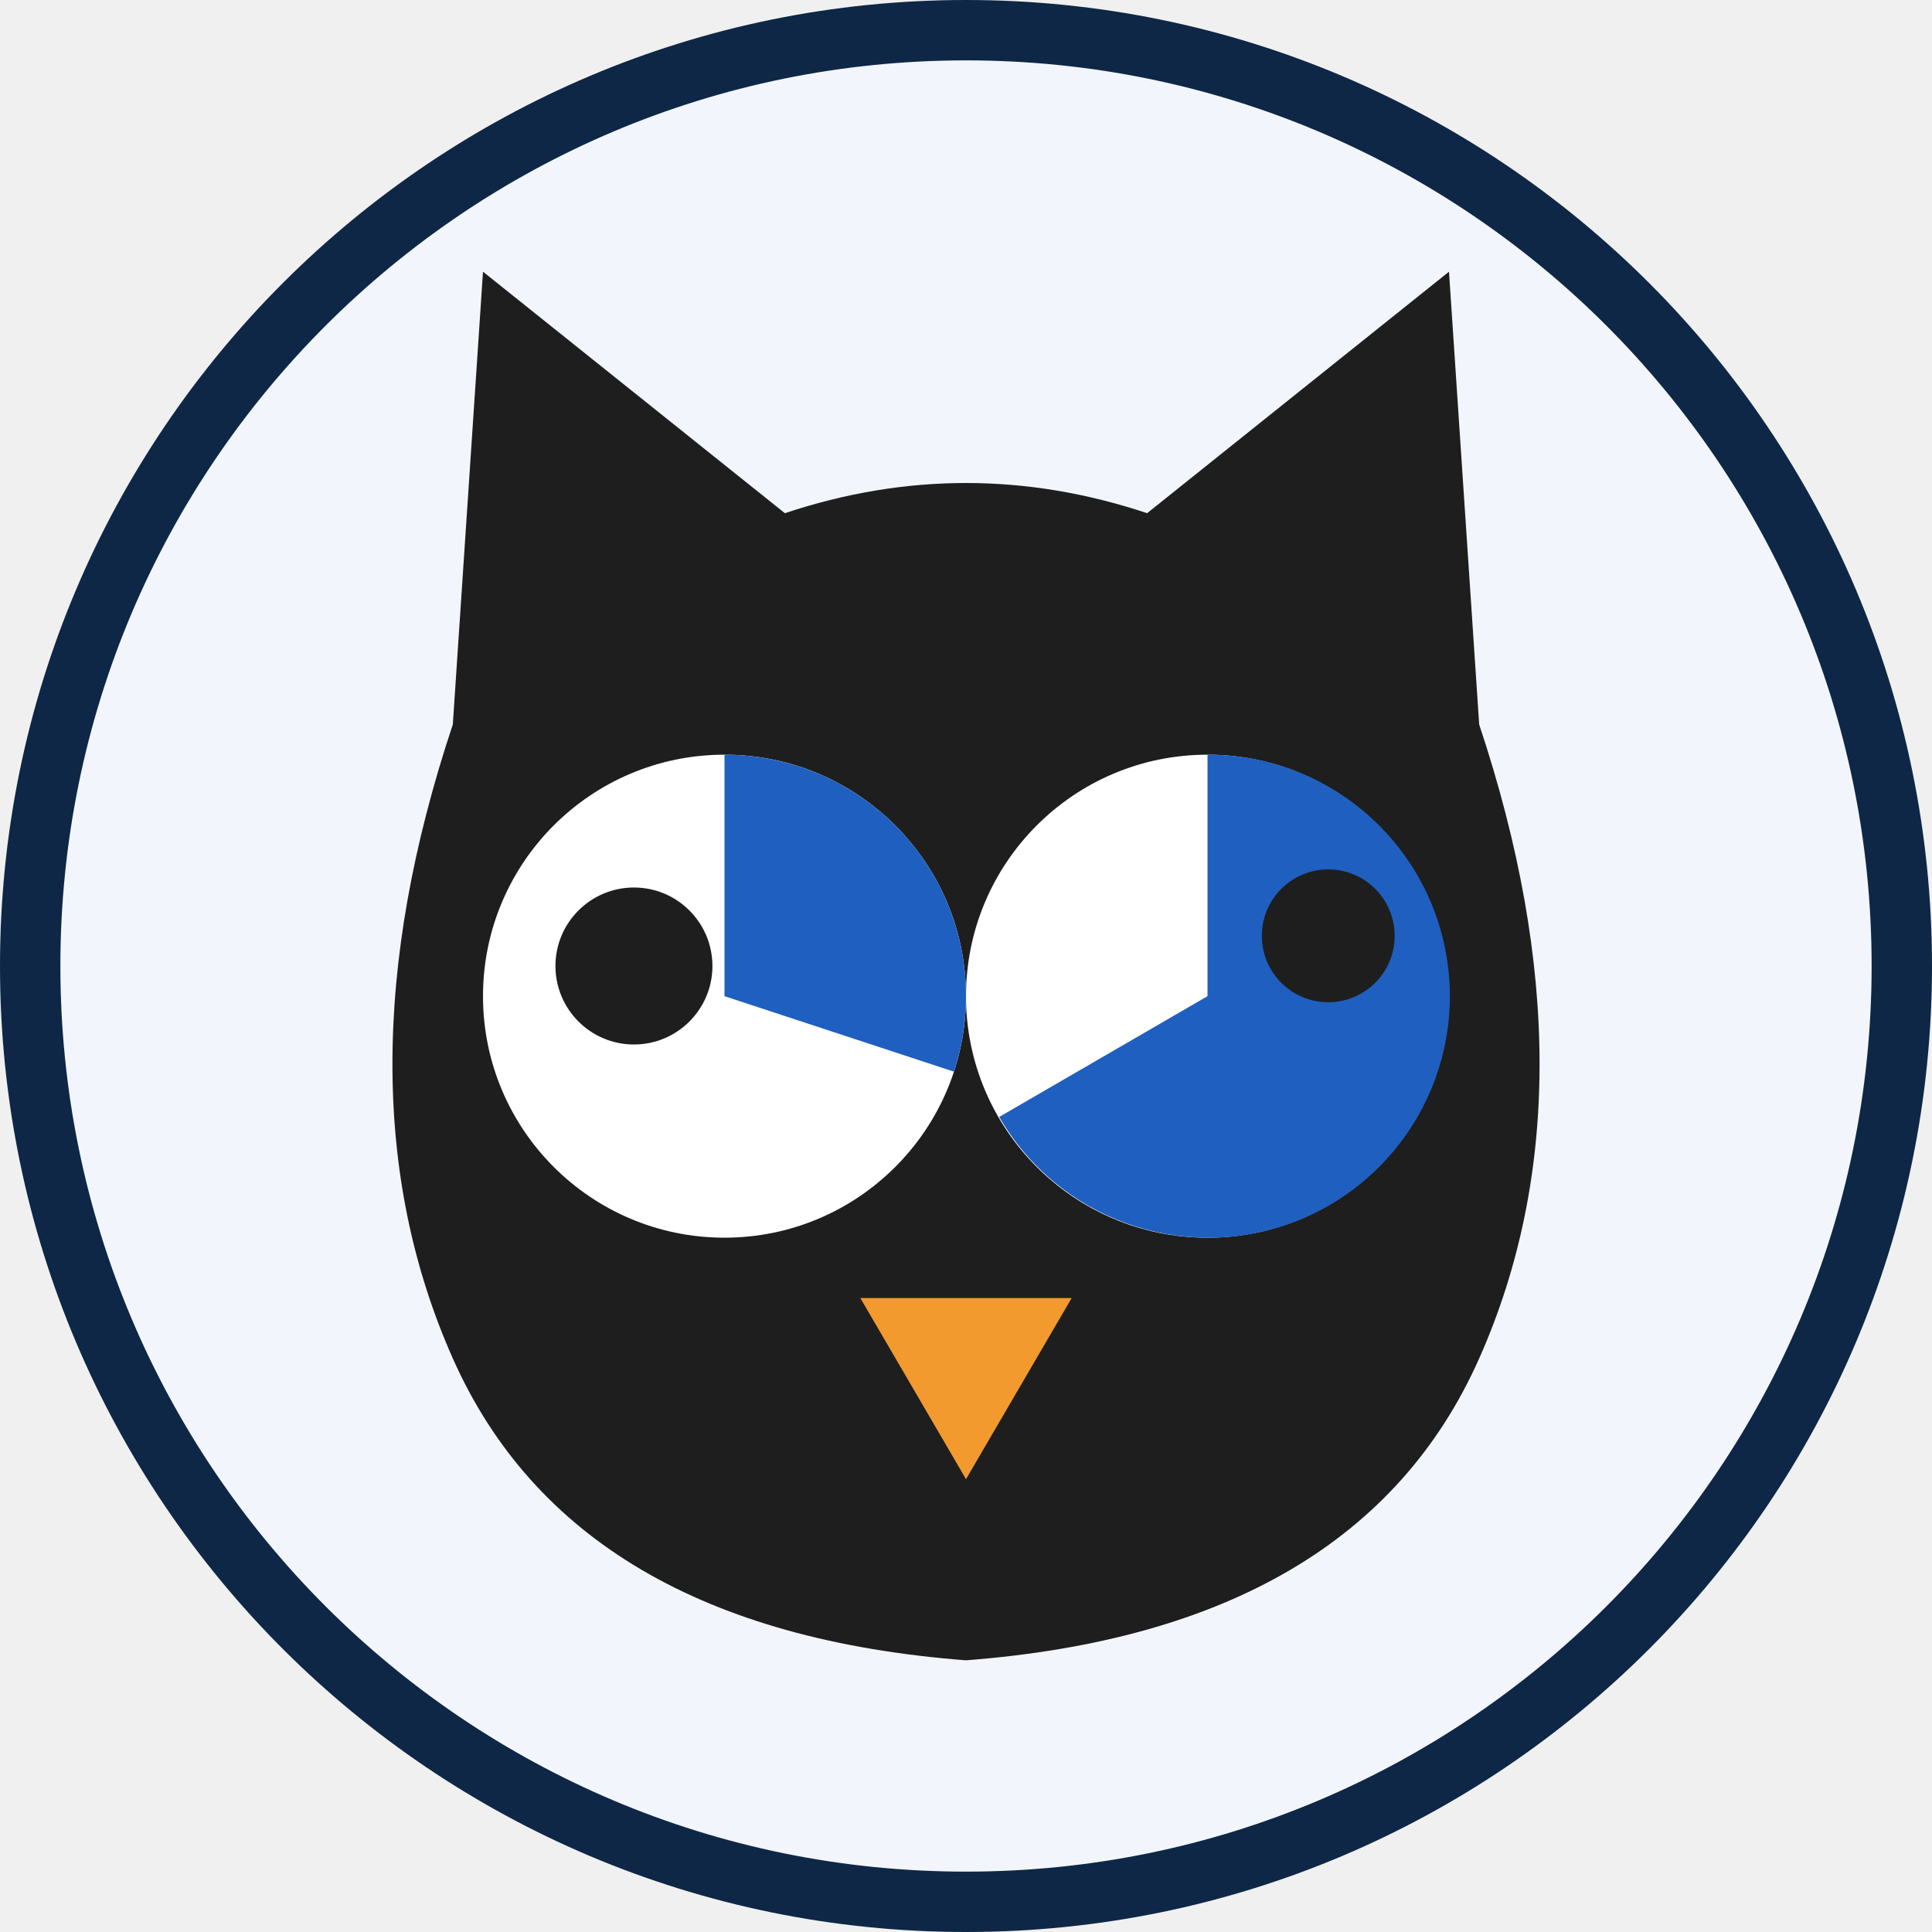
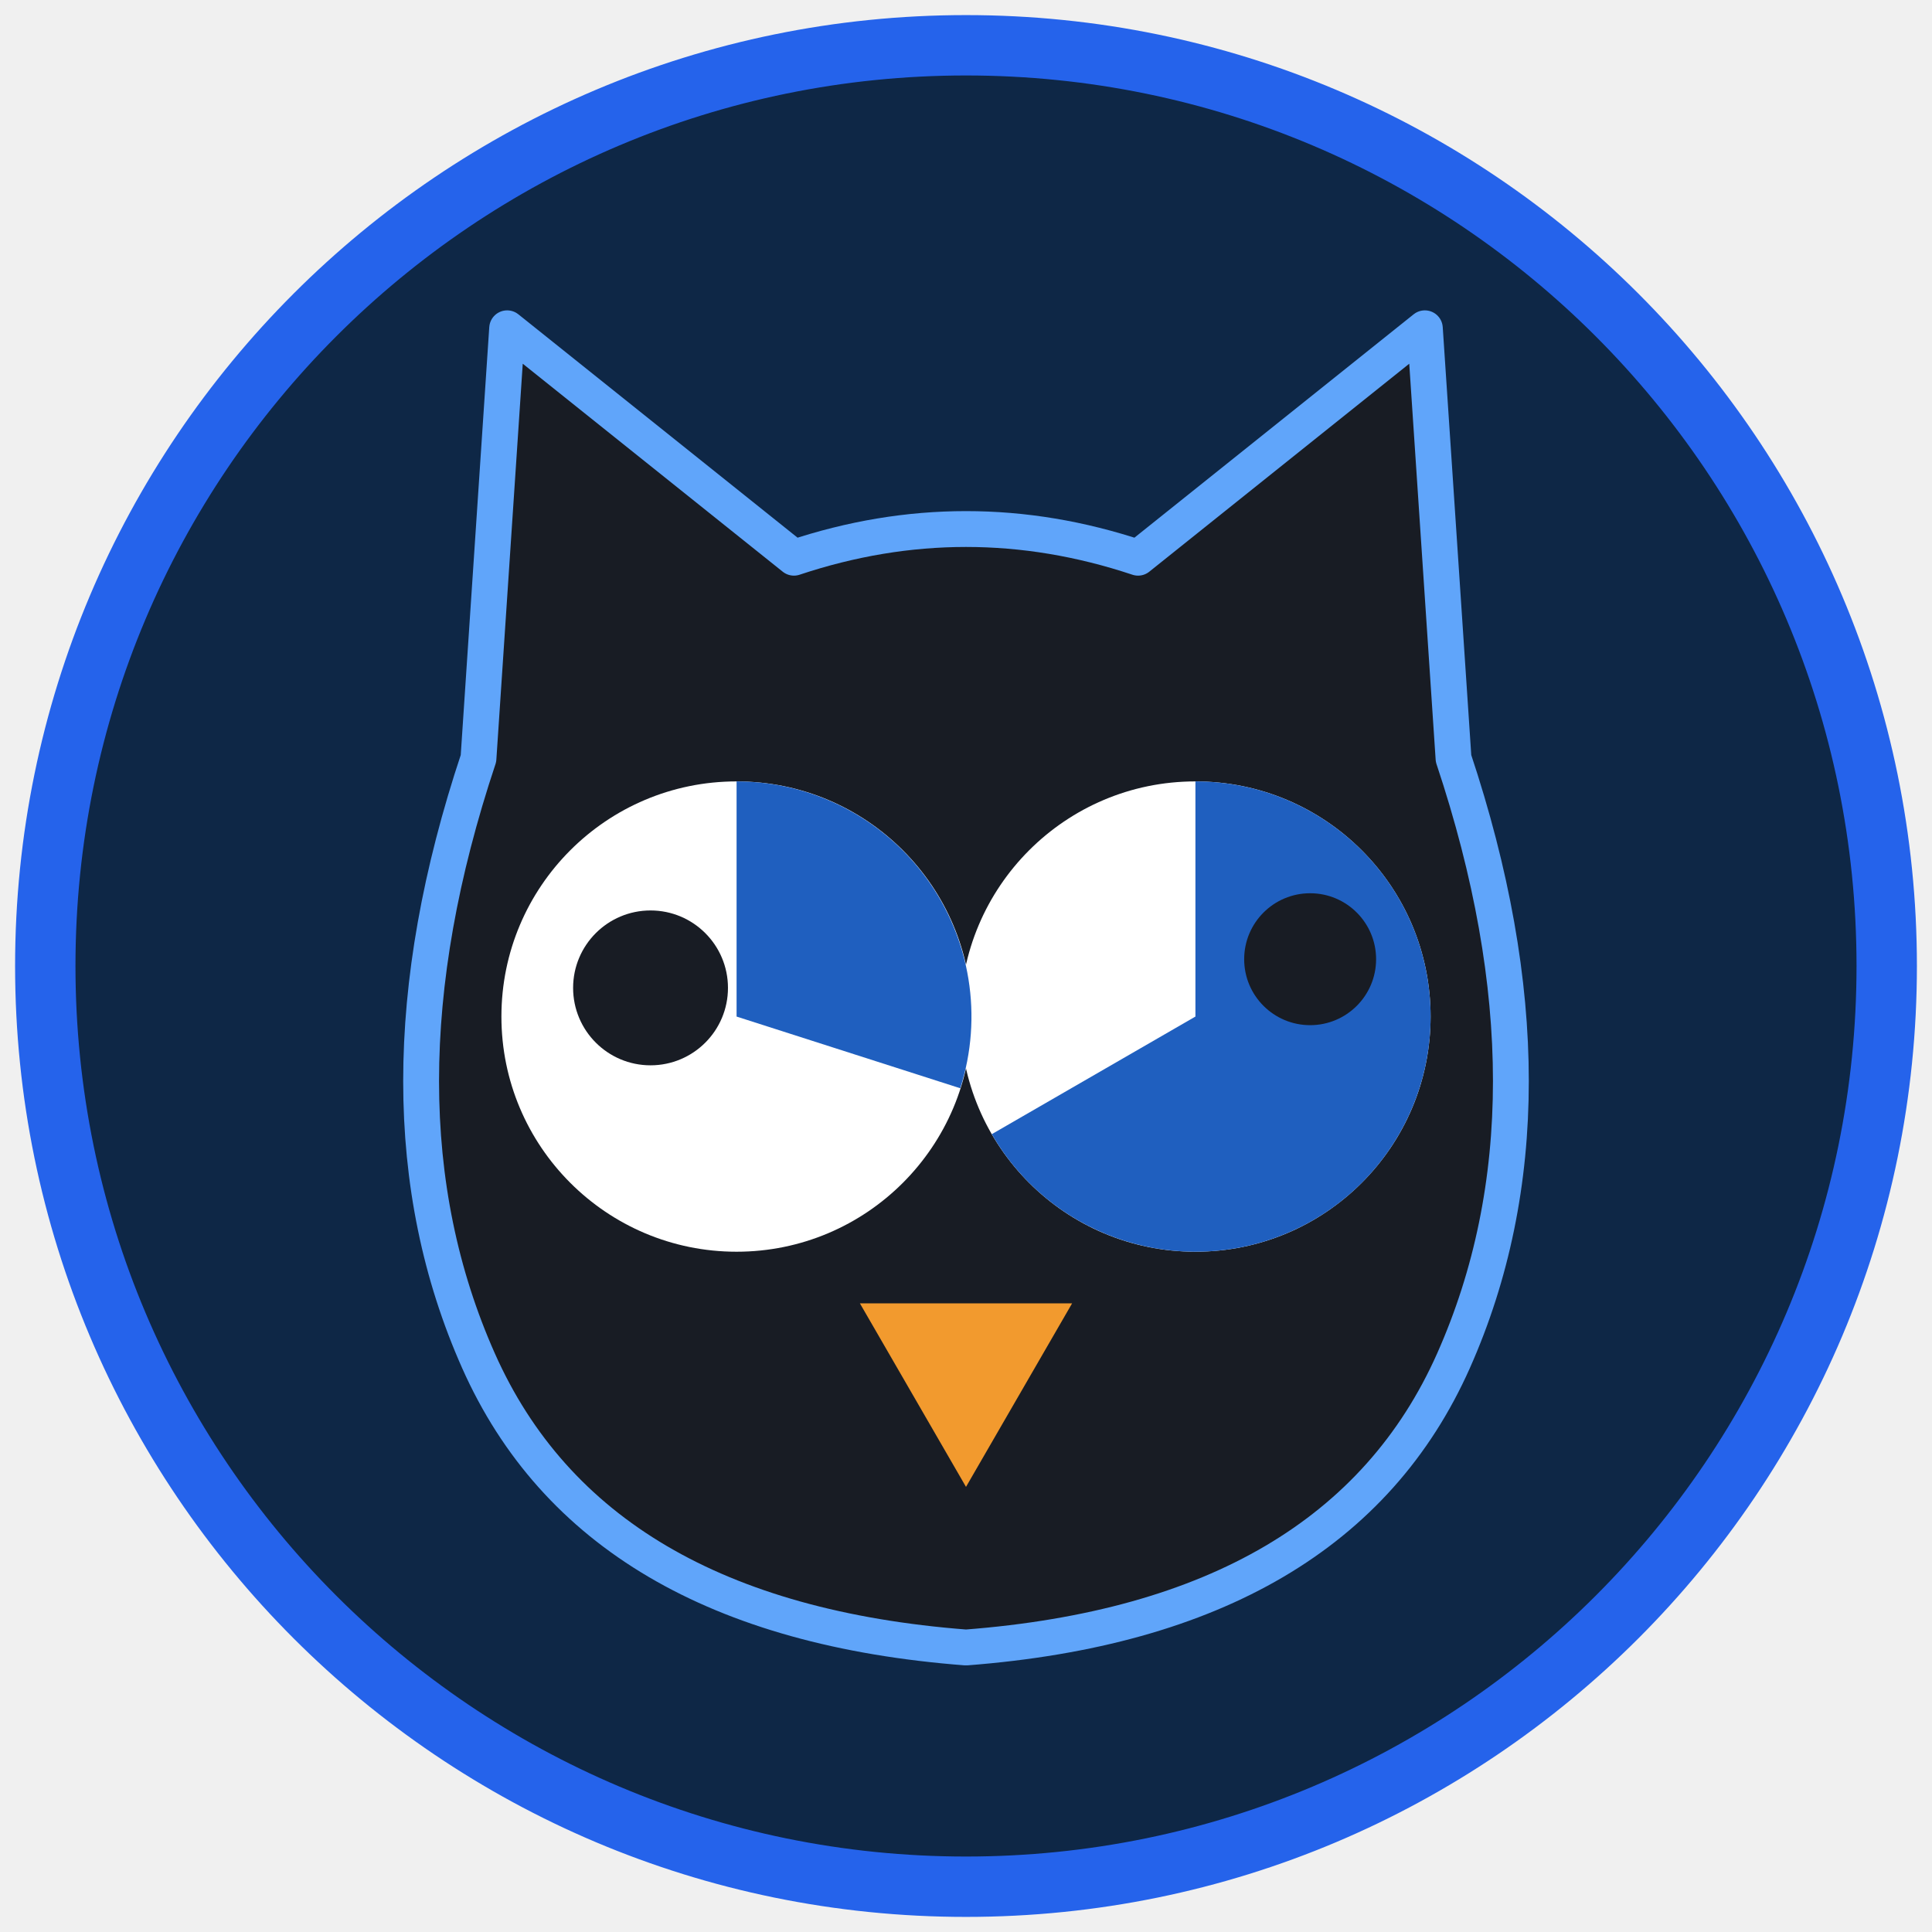
<svg xmlns="http://www.w3.org/2000/svg" viewBox="0 0 64 64">
-   <circle cx="32" cy="32" r="31" fill="#F2F6FC" stroke="#0E2746" stroke-width="2" />
-   <path d="M15 24 L16 9 L26 17 Q32 15 38 17 L48 9 L49 24 Q53 36 49 45 Q45 54 32 55 Q19 54 15 45 Q11 36 15 24Z" fill="#1E1E1E" />
-   <circle cx="24" cy="33" r="8" fill="#fff" />
-   <circle cx="40" cy="33" r="8" fill="#fff" />
-   <path d="M24 33 L24 25 A8 8 0 0 1 31.6 35.5 Z" fill="#1F5FBF" />
-   <path d="M40 33 L40 25 A8 8 0 1 1 33.1 37 Z" fill="#1F5FBF" />
-   <circle cx="21" cy="32" r="2.6" fill="#1E1E1E" />
-   <circle cx="44" cy="31" r="2.2" fill="#1E1E1E" />
-   <path d="M28.5 43 L35.5 43 L32 49 Z" fill="#F29A2E" />
+   <circle cx="32" cy="32" r="30.5" fill="#0E2746" stroke="#2563EB" stroke-width="2" />
+   <g transform="translate(32 33.2) scale(0.95) translate(-32 -32.5)">
+     <path d="M15 24 L16 9 L26 17 Q32 15 38 17 L48 9 L49 24 Q53 36 49 45 Q45 54 32 55 Q19 54 15 45 Q11 36 15 24Z" fill="#181C24" stroke="#60A5FA" stroke-width="1.25" stroke-linejoin="round" />
+     <circle cx="24" cy="33" r="8.2" fill="#FFFFFF" />
+     <circle cx="40" cy="33" r="8.2" fill="#FFFFFF" />
+     <path d="M24 33 L24 24.8 A8.2 8.2 0 0 1 31.8 35.5 Z" fill="#1F5FBF" />
+     <path d="M40 33 L40 24.8 A8.2 8.2 0 1 1 32.9 37.1 Z" fill="#1F5FBF" />
+     <circle cx="21" cy="32" r="2.7" fill="#181C24" />
+     <circle cx="44" cy="31" r="2.3" fill="#181C24" />
+     <path d="M28.3 43 L35.7 43 L32 49.4 Z" fill="#F29A2E" />
+   </g>
</svg>
